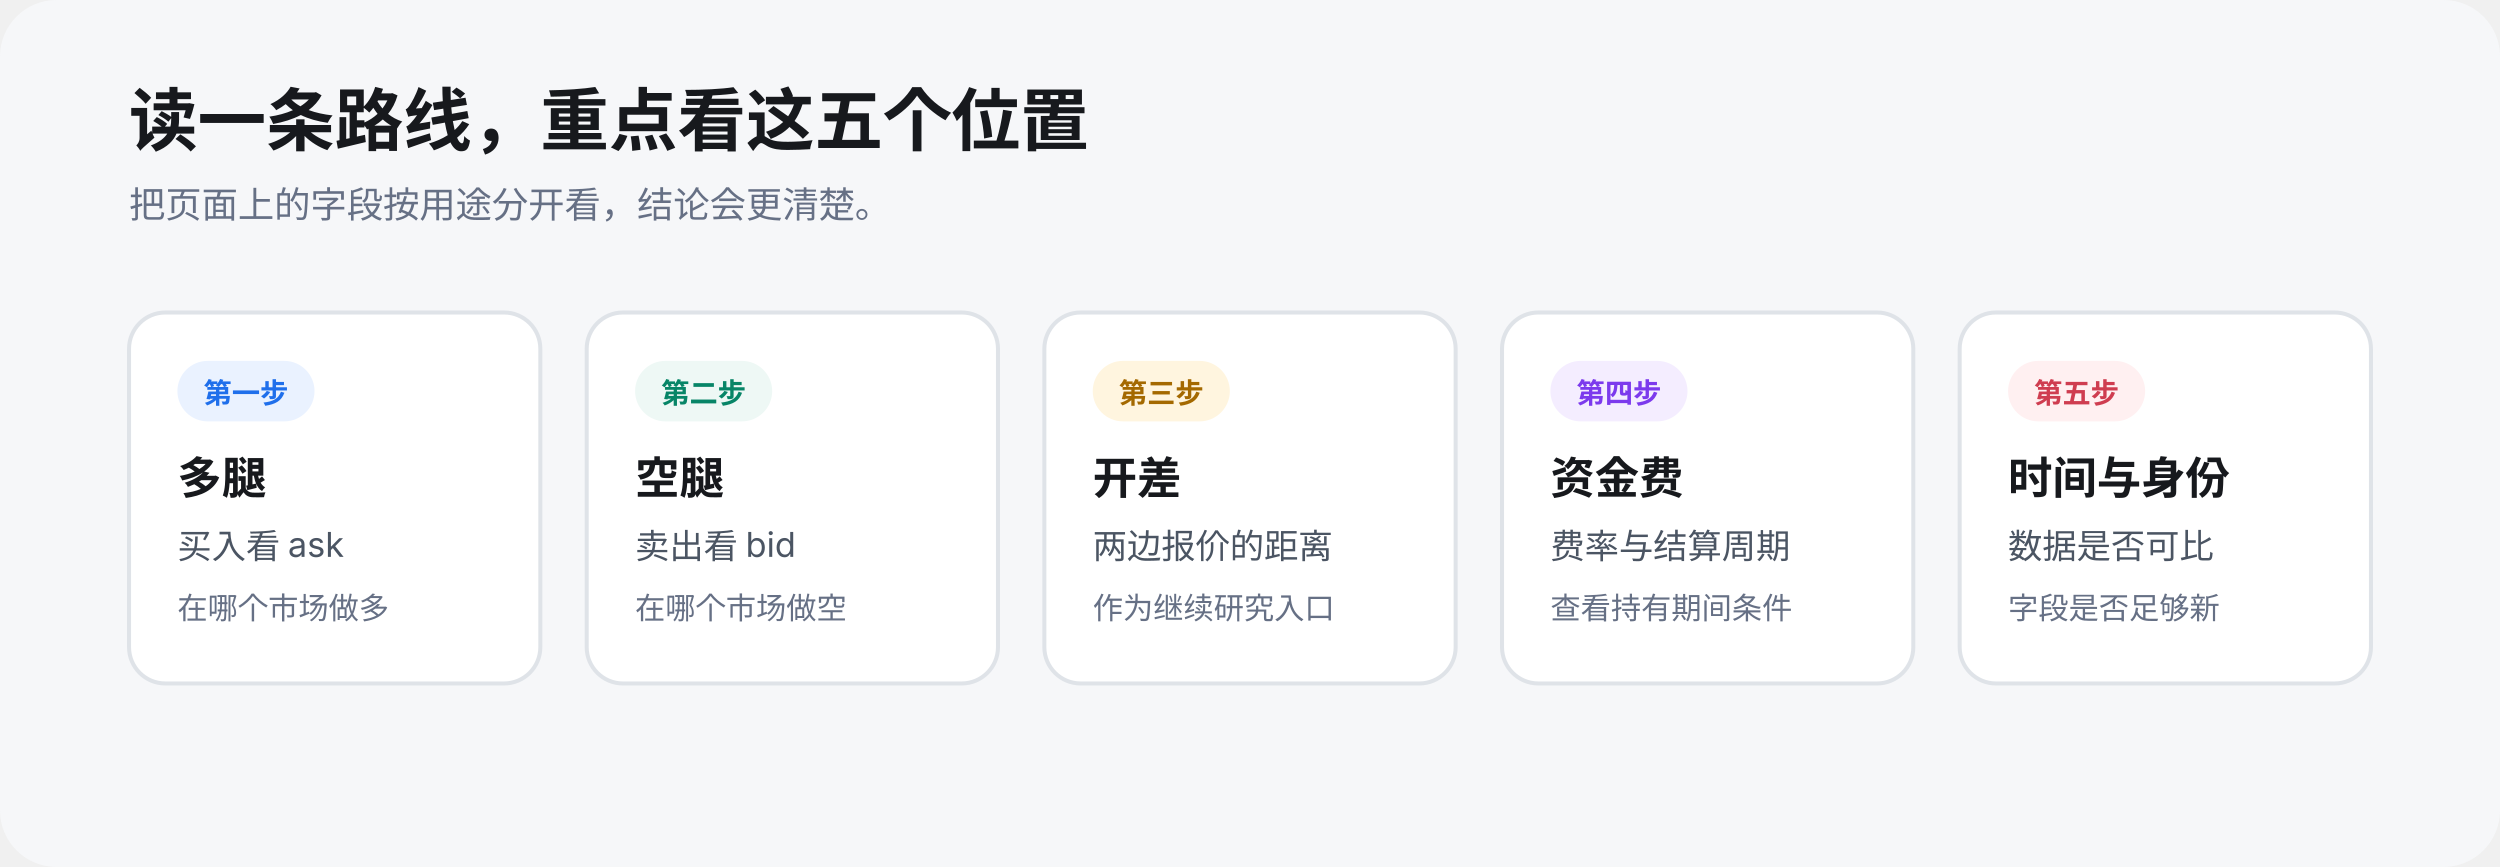
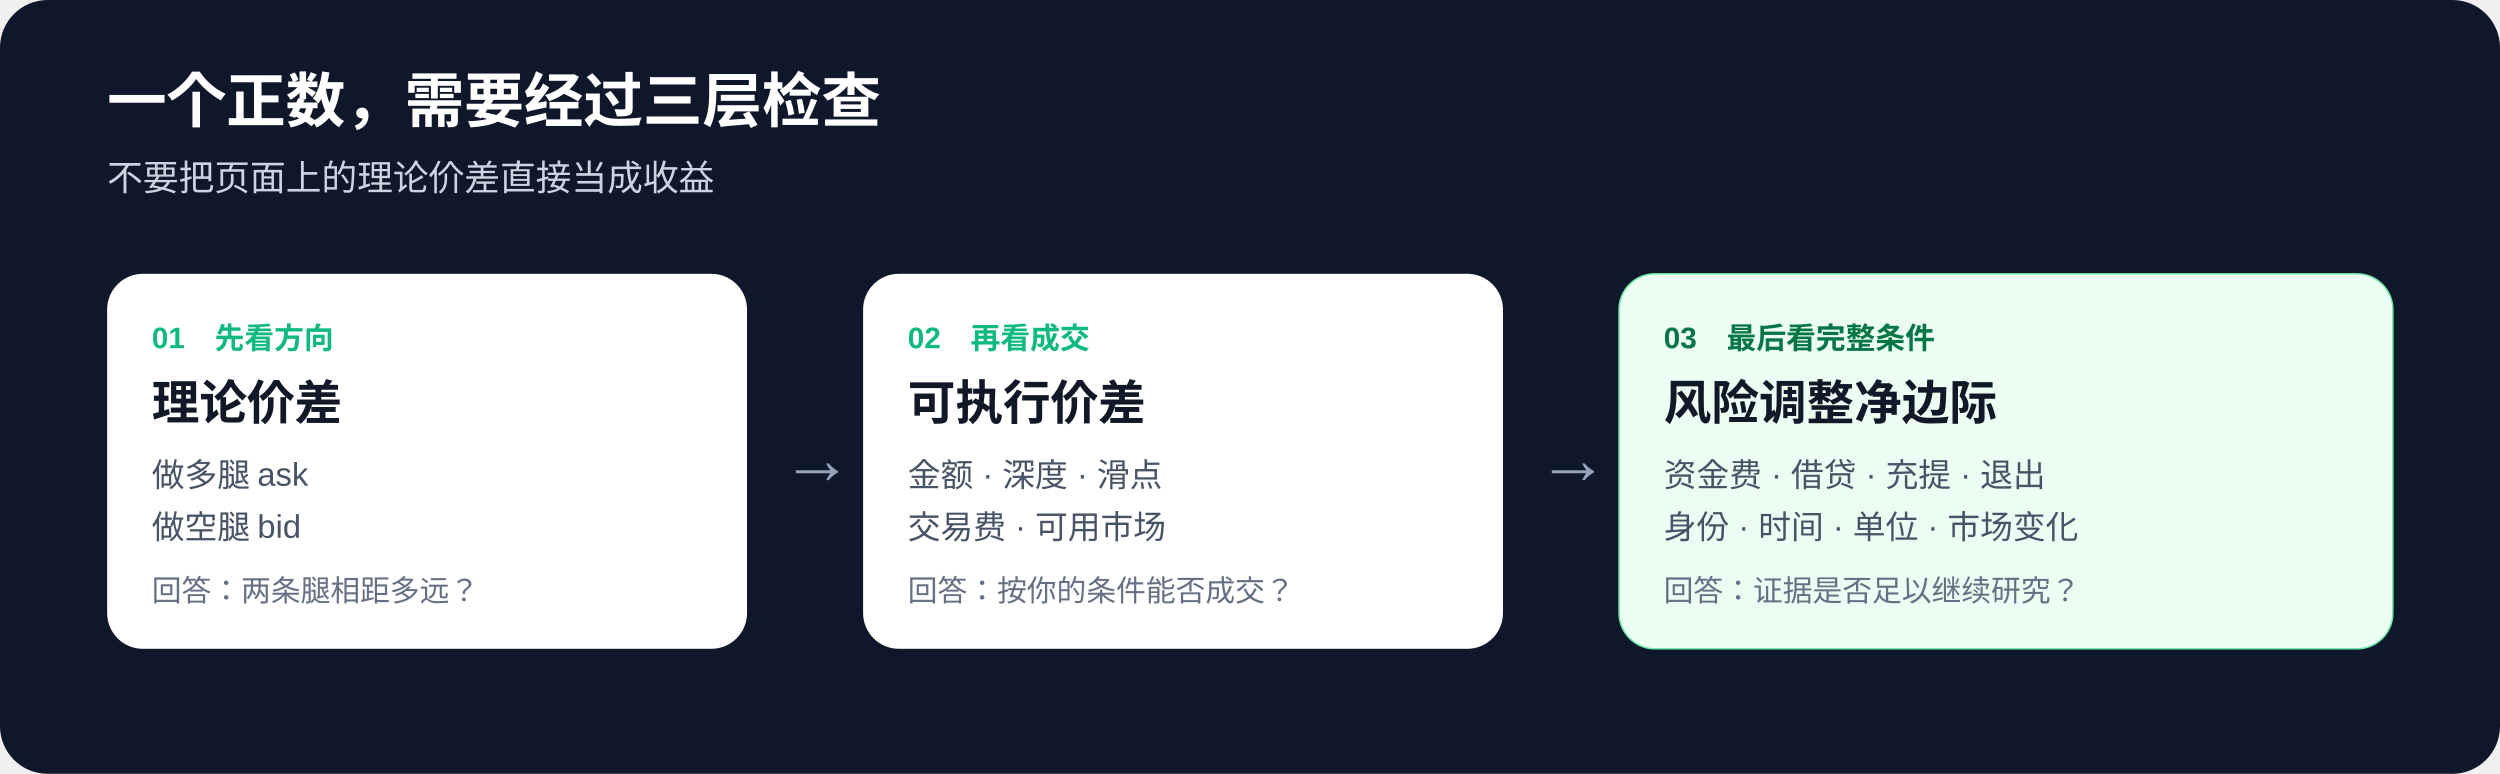
- <svg xmlns="http://www.w3.org/2000/svg" width="1240" height="430" viewBox="0 0 1240 430" role="img" aria-labelledby="title desc">
-   <rect width="1240" height="430" rx="28" fill="#f6f7f9" />
-   <g font-family="-apple-system,BlinkMacSystemFont,'PingFang SC','Microsoft YaHei',sans-serif">
-     <text x="64" y="72" fill="#17191d" font-size="34" font-weight="700">读一条路线，重点看这五个位置</text>
-     <text x="64" y="108" fill="#667085" font-size="18">把页面上的字段按用途分开看，结论会更清楚。</text>
-     <g transform="translate(64 155)">
-       <g>
-         <rect width="204" height="184" rx="18" fill="#fff" stroke="#dfe3e8" stroke-width="2" />
-         <rect x="24" y="24" width="68" height="30" rx="15" fill="#eaf2ff" />
-         <text x="58" y="45" text-anchor="middle" fill="#1f6feb" font-size="14" font-weight="700">第一步</text>
-         <text x="24" y="90" fill="#17191d" font-size="22" font-weight="700">多腿</text>
-         <text x="24" y="122" fill="#4b5563" font-size="17">买入看 ask</text>
-         <text x="24" y="152" fill="#667085" font-size="15">在哪个市场做多</text>
-       </g>
-       <g transform="translate(227)">
-         <rect width="204" height="184" rx="18" fill="#fff" stroke="#dfe3e8" stroke-width="2" />
-         <rect x="24" y="24" width="68" height="30" rx="15" fill="#eef8f5" />
-         <text x="58" y="45" text-anchor="middle" fill="#078567" font-size="14" font-weight="700">第二步</text>
-         <text x="24" y="90" fill="#17191d" font-size="22" font-weight="700">空腿</text>
-         <text x="24" y="122" fill="#4b5563" font-size="17">卖出看 bid</text>
-         <text x="24" y="152" fill="#667085" font-size="15">在哪个市场做空</text>
-       </g>
-       <g transform="translate(454)">
-         <rect width="204" height="184" rx="18" fill="#fff" stroke="#dfe3e8" stroke-width="2" />
-         <rect x="24" y="24" width="68" height="30" rx="15" fill="#fff5df" />
-         <text x="58" y="45" text-anchor="middle" fill="#a46900" font-size="14" font-weight="700">第三步</text>
-         <text x="24" y="90" fill="#17191d" font-size="22" font-weight="700">开差</text>
-         <text x="24" y="122" fill="#4b5563" font-size="17">两边报价的距离</text>
-         <text x="24" y="152" fill="#667085" font-size="15">作为继续研究入口</text>
-       </g>
-       <g transform="translate(681)">
-         <rect width="204" height="184" rx="18" fill="#fff" stroke="#dfe3e8" stroke-width="2" />
-         <rect x="24" y="24" width="68" height="30" rx="15" fill="#f4edff" />
-         <text x="58" y="45" text-anchor="middle" fill="#7c3aed" font-size="14" font-weight="700">第四步</text>
-         <text x="24" y="90" fill="#17191d" font-size="22" font-weight="700">资金费</text>
-         <text x="24" y="122" fill="#4b5563" font-size="17">费率与结算周期</text>
-         <text x="24" y="152" fill="#667085" font-size="15">查看持有期间条件</text>
-       </g>
-       <g transform="translate(908)">
-         <rect width="204" height="184" rx="18" fill="#fff" stroke="#dfe3e8" stroke-width="2" />
-         <rect x="24" y="24" width="68" height="30" rx="15" fill="#fff0f1" />
-         <text x="58" y="45" text-anchor="middle" fill="#cf3d50" font-size="14" font-weight="700">第五步</text>
-         <text x="24" y="90" fill="#17191d" font-size="22" font-weight="700">时间与身份</text>
-         <text x="24" y="122" fill="#4b5563" font-size="17">数据是否可比</text>
-         <text x="24" y="152" fill="#667085" font-size="15">字段是否足够新</text>
-       </g>
+ <svg xmlns="http://www.w3.org/2000/svg" width="1680" height="520" viewBox="0 0 1680 520" role="img" aria-labelledby="title desc">
+   <rect width="1680" height="520" rx="32" fill="#0f172a" />
+   <text x="72" y="82" font-family="Arial, PingFang SC, Microsoft YaHei, sans-serif" font-size="40" font-weight="700" fill="#ffffff">一个正数，需要经过三层检查</text>
+   <text x="72" y="128" font-family="Arial, PingFang SC, Microsoft YaHei, sans-serif" font-size="24" fill="#cbd5e1">不要把页面上的理论价差直接当成收益</text>
+   <g font-family="Arial, PingFang SC, Microsoft YaHei, sans-serif">
+     <g transform="translate(72 184)">
+       <rect width="430" height="252" rx="24" fill="#ffffff" />
+       <text x="30" y="50" font-size="20" font-weight="700" fill="#10b981">01　先看方向</text>
+       <text x="30" y="98" font-size="32" font-weight="700" fill="#111827">理论价差</text>
+       <text x="30" y="143" font-size="22" fill="#475467">做多腿 ask</text>
+       <text x="30" y="178" font-size="22" fill="#475467">做空腿 bid</text>
+       <text x="30" y="220" font-size="20" fill="#667085">回答：两条腿相距多远？</text>
+     </g>
+     <text x="525" y="325" font-size="48" fill="#94a3b8">→</text>
+     <g transform="translate(580 184)">
+       <rect width="430" height="252" rx="24" fill="#ffffff" />
+       <text x="30" y="50" font-size="20" font-weight="700" fill="#10b981">02　再看成交</text>
+       <text x="30" y="98" font-size="32" font-weight="700" fill="#111827">可执行价差</text>
+       <text x="30" y="143" font-size="22" fill="#475467">金额 · 深度 · 滑点</text>
+       <text x="30" y="178" font-size="22" fill="#475467">交易费 · 可用市场</text>
+       <text x="30" y="220" font-size="20" fill="#667085">回答：按你的条件能否成交？</text>
+     </g>
+     <text x="1033" y="325" font-size="48" fill="#94a3b8">→</text>
+     <g transform="translate(1088 184)">
+       <rect width="520" height="252" rx="24" fill="#ecfdf3" stroke="#6ce9a6" />
+       <text x="30" y="50" font-size="20" font-weight="700" fill="#067647">03　最后看完整条件</text>
+       <text x="30" y="98" font-size="32" font-weight="700" fill="#111827">风险调整净边际</text>
+       <text x="30" y="143" font-size="22" fill="#475467">资金费 · 借贷 · 充提 · 退出</text>
+       <text x="30" y="178" font-size="22" fill="#475467">身份 · 时间 · 单位 · 市场变化</text>
+       <text x="30" y="220" font-size="20" fill="#667085">回答：证据是否足以继续研究？</text>
    </g>
  </g>
</svg>
